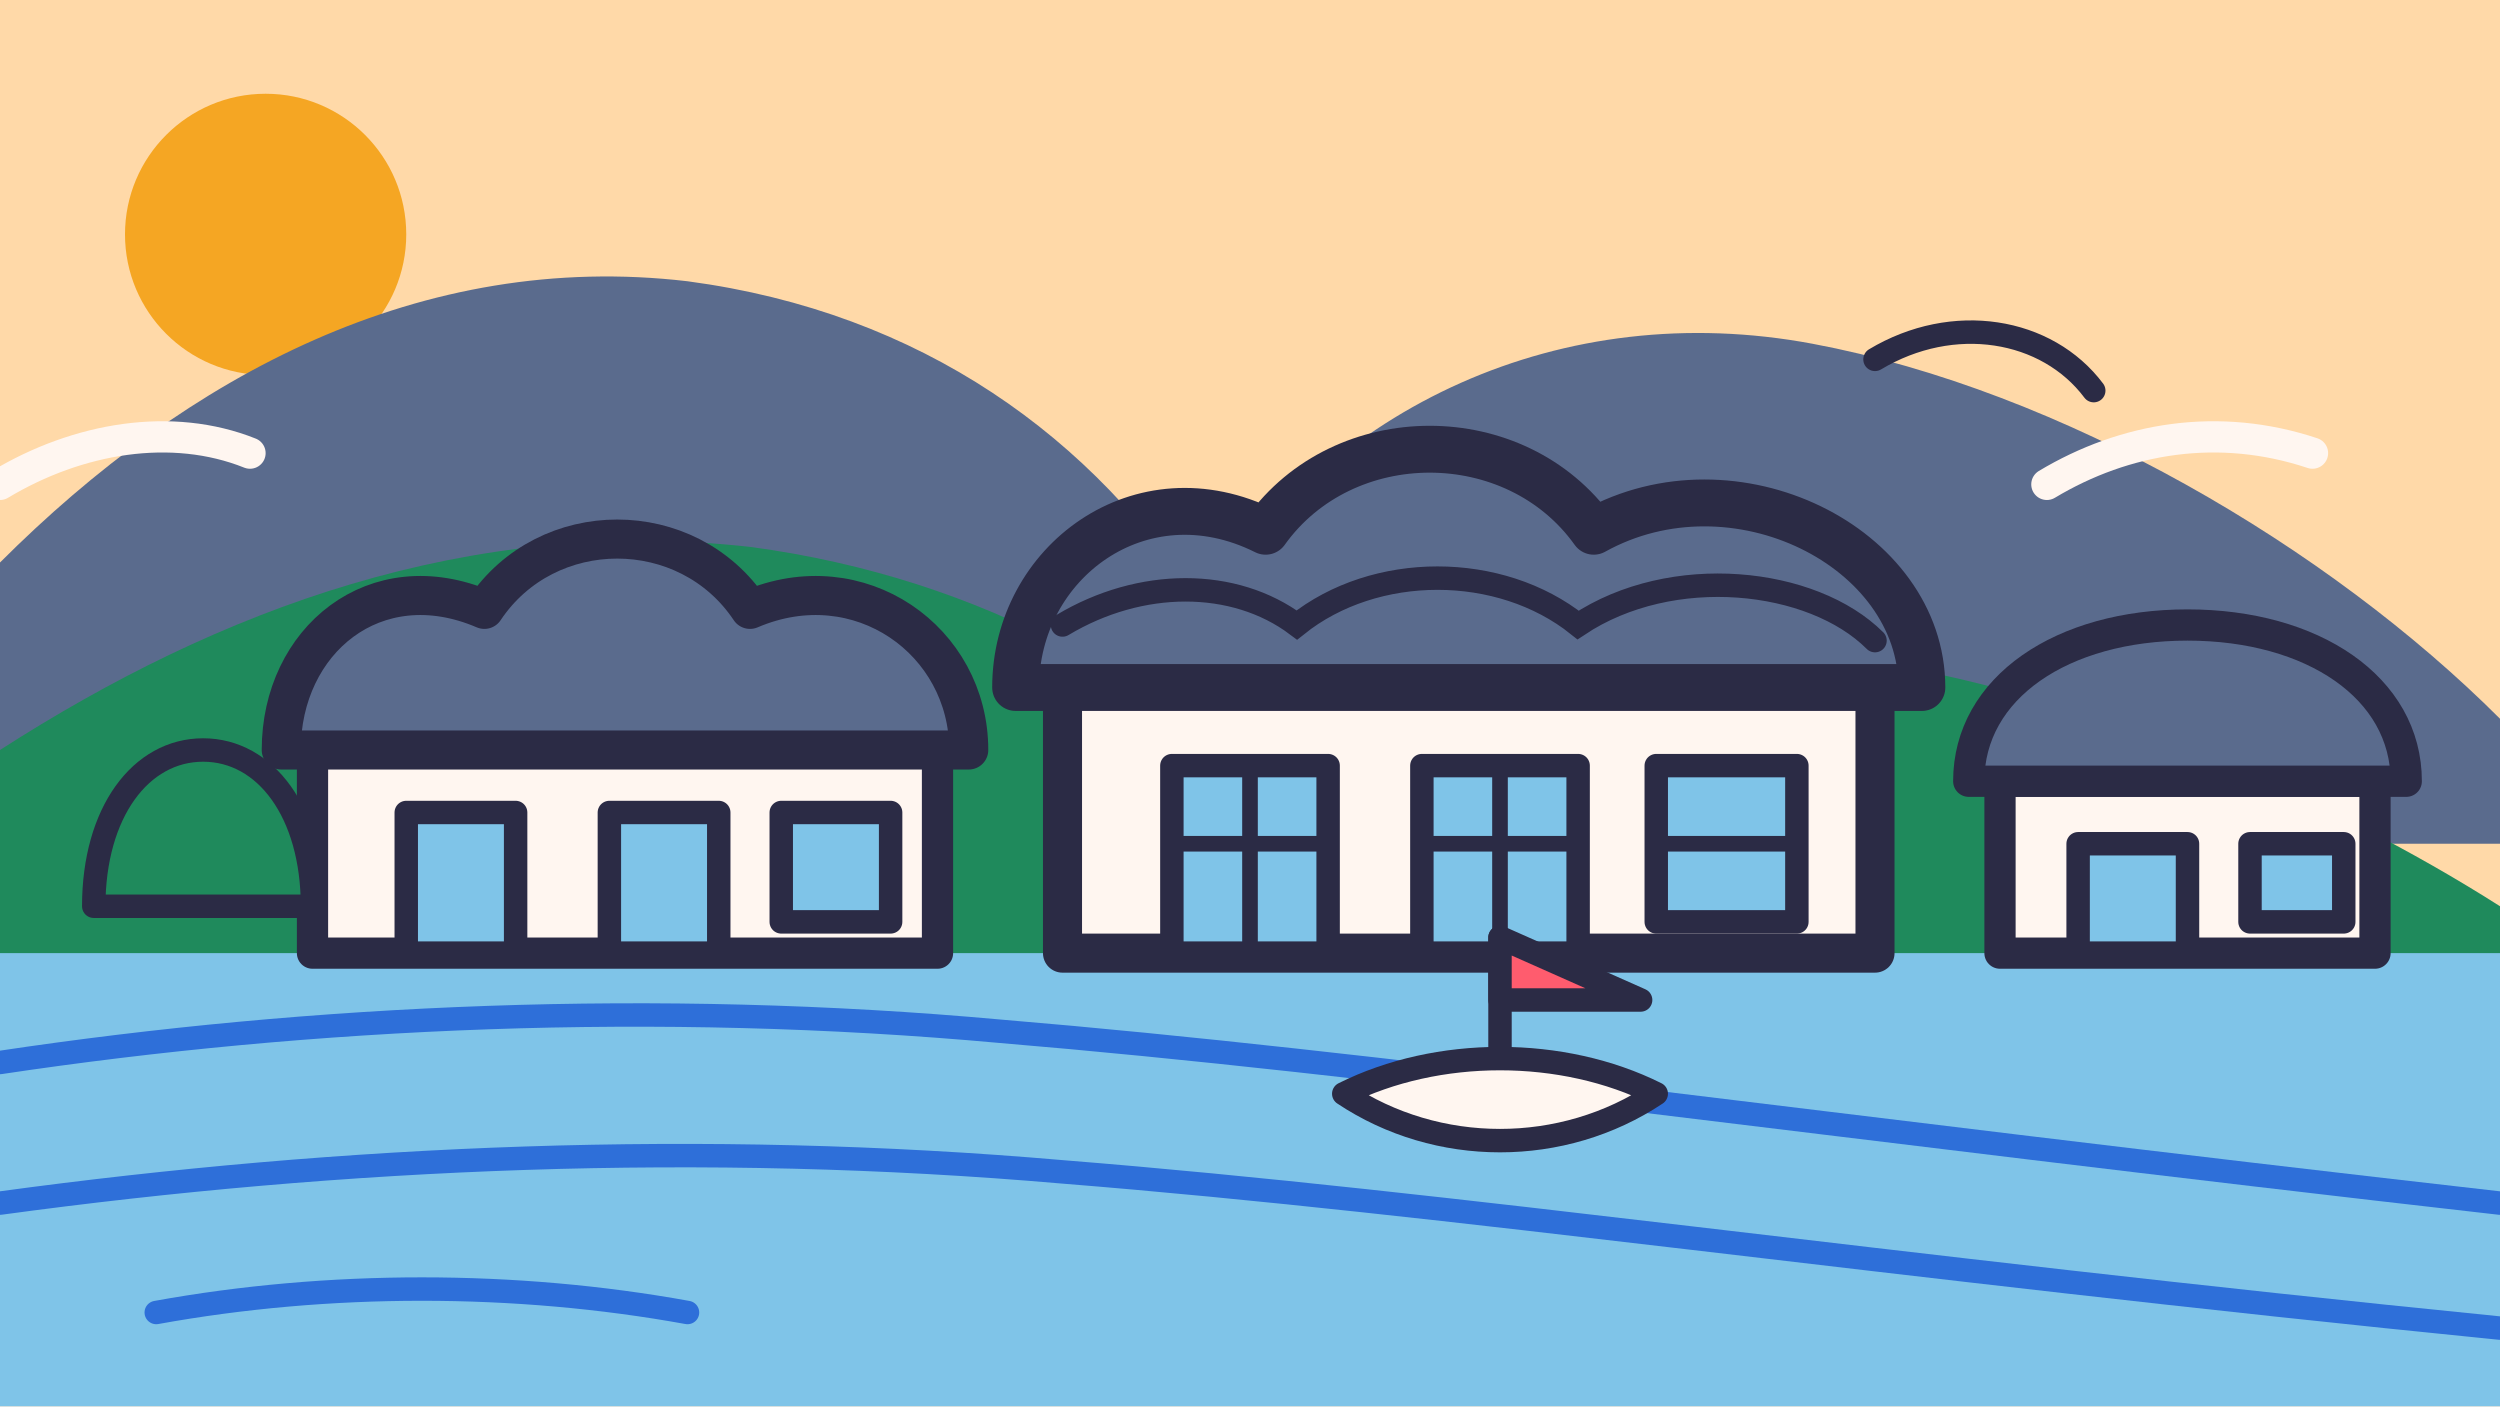
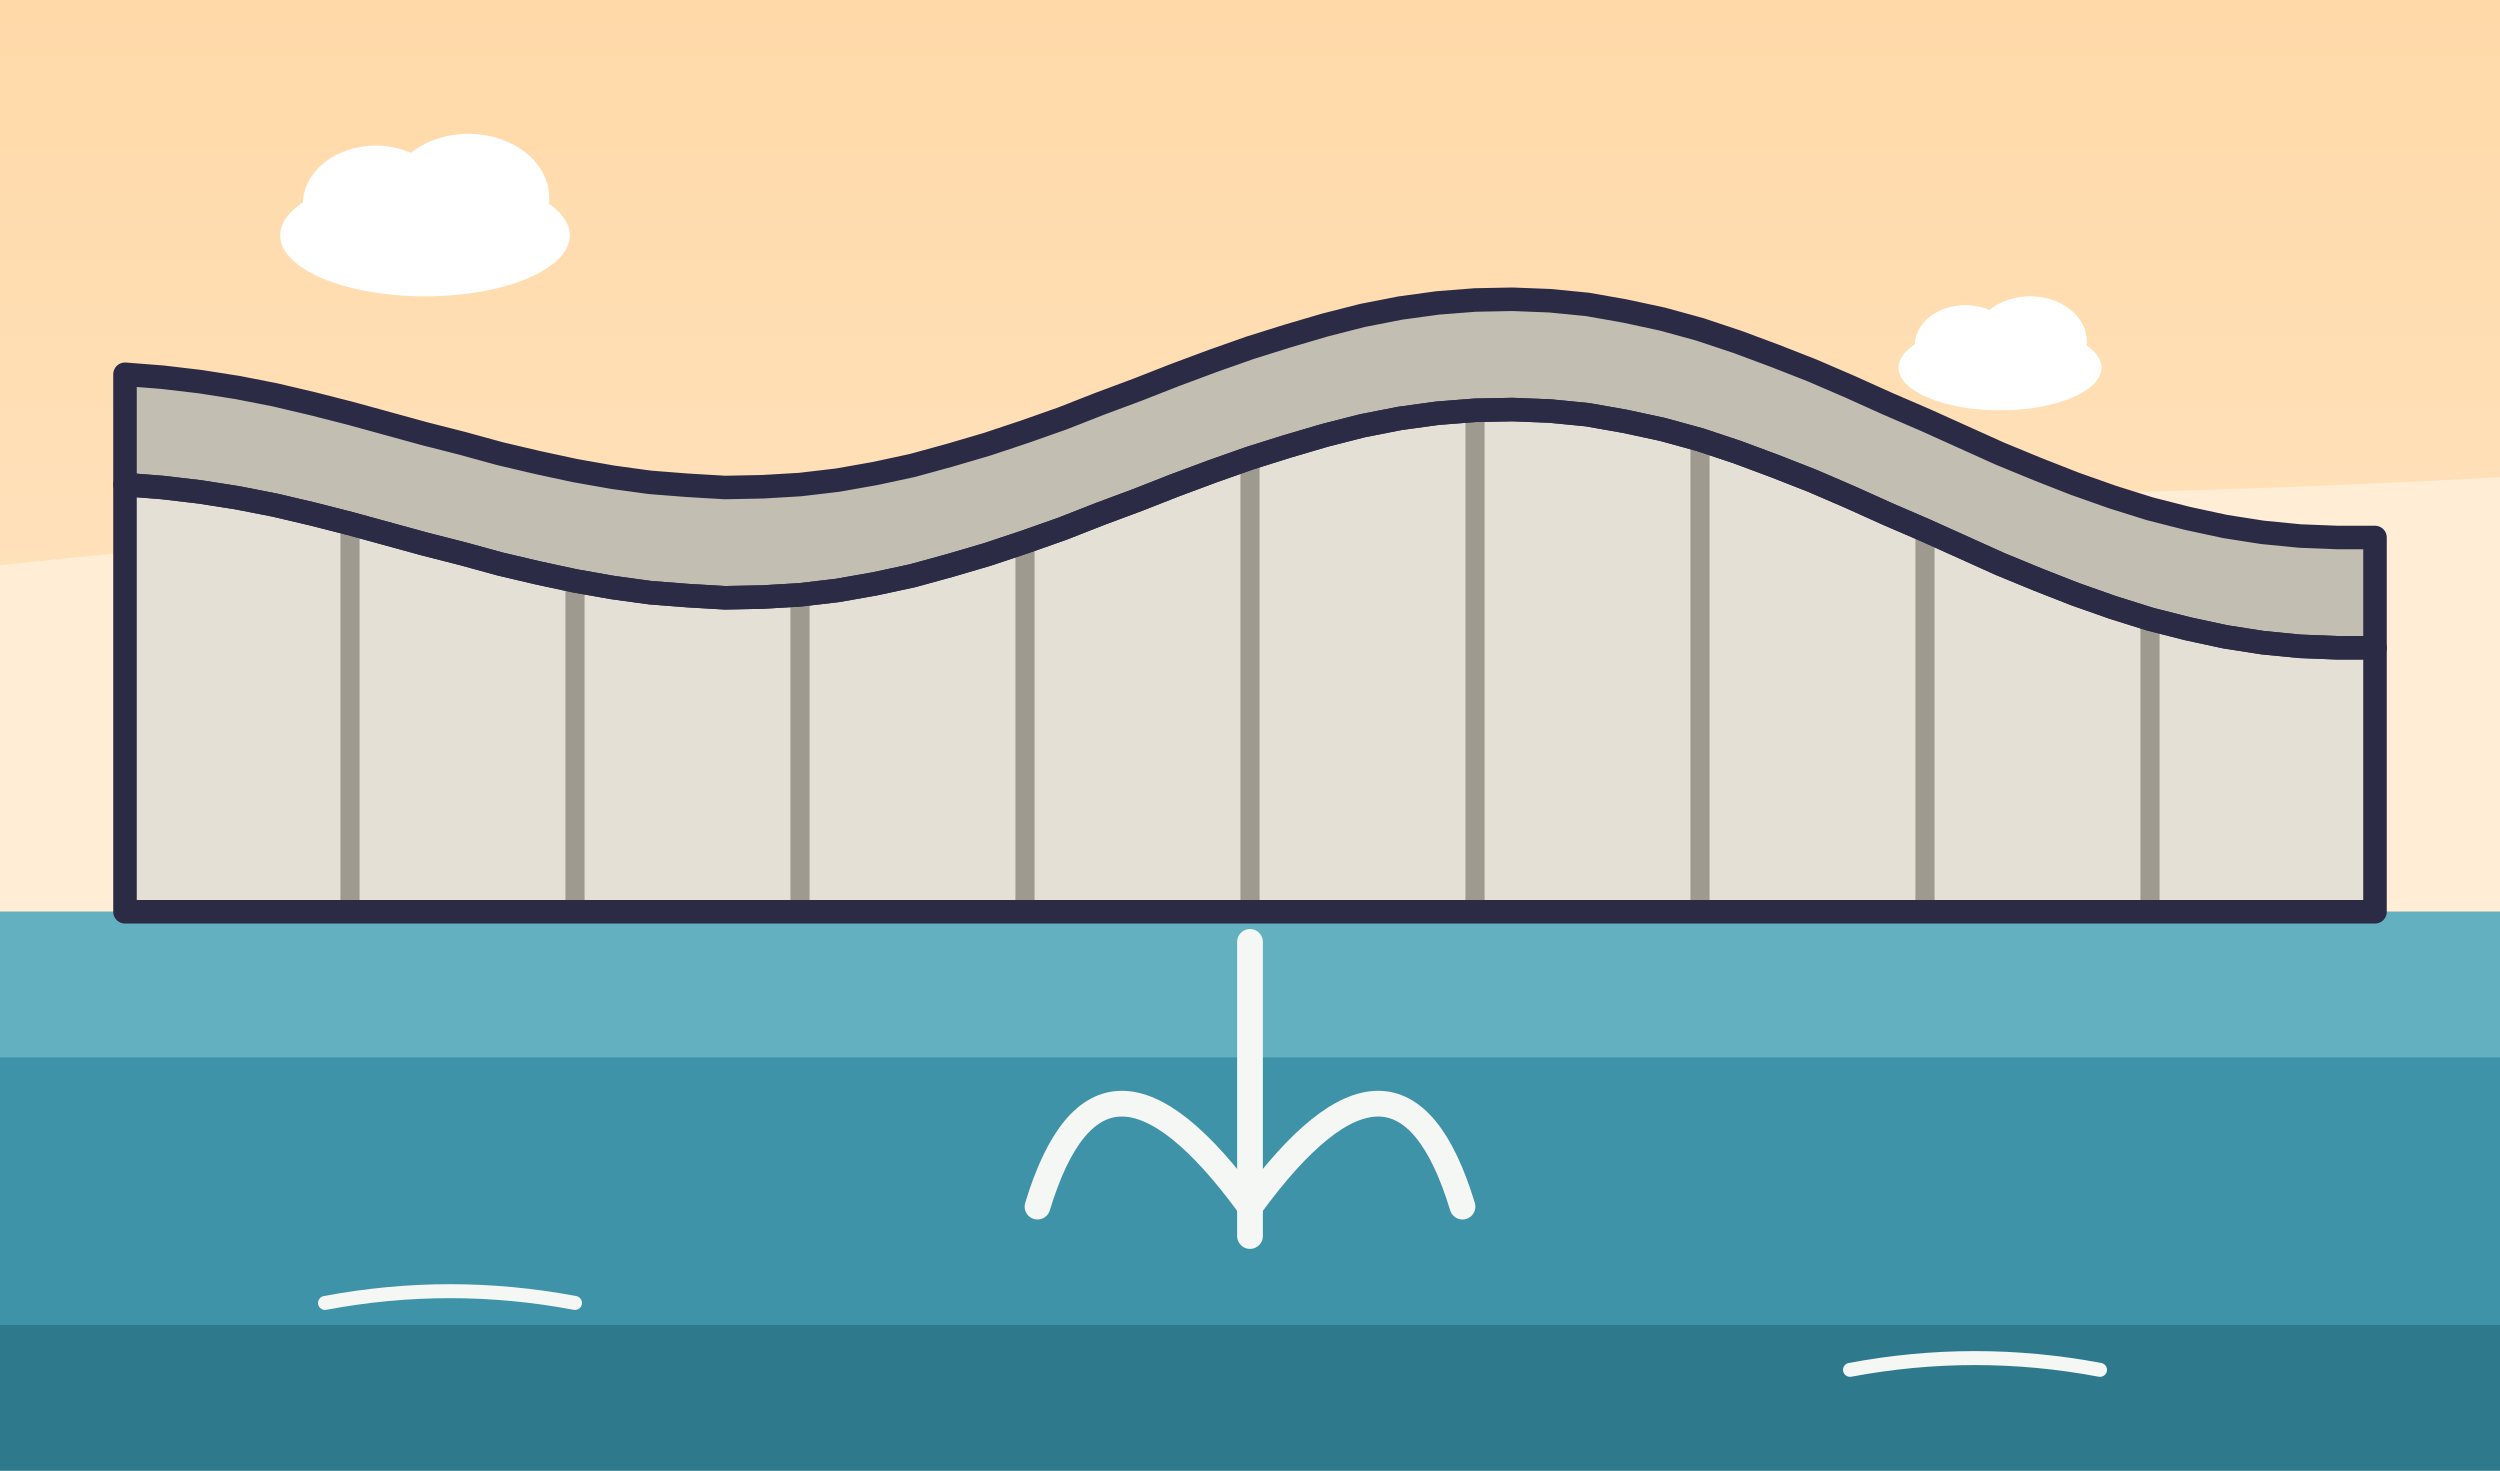
- <svg xmlns="http://www.w3.org/2000/svg" viewBox="0 0 320 180" width="320" height="180" role="img" aria-label="행주산성" data-landmark="haengjusanseong-fortress">
-   <rect x="0" y="0" width="320" height="180" fill="#FFD9A8" />
-   <circle cx="34" cy="30" r="18" fill="#F5A623" />
-   <path d="M0 72C24 48 54 32 88 36C118 40 140 56 154 78C170 52 200 38 232 44C264 50 298 70 320 92V108H0Z" fill="#5A6B8D" />
-   <path d="M0 96C28 78 60 66 96 70C126 74 150 88 166 106C182 88 208 80 236 84C268 89 298 102 320 116V126H0Z" fill="#1F8A5C" />
-   <path d="M0 62C10 56 22 54 32 58" stroke="#FFF6F0" stroke-width="4" fill="none" stroke-linecap="round" />
-   <path d="M262 62C272 56 284 54 296 58" stroke="#FFF6F0" stroke-width="4" fill="none" stroke-linecap="round" />
-   <path d="M0 122H320V180H0Z" fill="#7FC4E8" />
-   <path d="M0 136C40 130 84 128 128 132C176 136 232 144 320 154" stroke="#2E6FD9" stroke-width="3" fill="none" stroke-linecap="round" />
-   <path d="M0 154C44 148 90 146 136 150C186 154 240 162 320 170" stroke="#2E6FD9" stroke-width="3" fill="none" stroke-linecap="round" />
-   <path d="M20 168C42 164 66 164 88 168" stroke="#2E6FD9" stroke-width="3" fill="none" stroke-linecap="round" />
-   <path d="M40 122V96H120V122Z" fill="#FFF6F0" stroke="#2B2B45" stroke-width="4" stroke-linejoin="round" />
-   <path d="M36 96C36 82 48 72 62 78C70 66 88 66 96 78C110 72 124 82 124 96Z" fill="#5A6B8D" stroke="#2B2B45" stroke-width="5" stroke-linejoin="round" />
-   <path d="M52 104H66V122H52ZM78 104H92V122H78ZM100 104H114V118H100Z" fill="#7FC4E8" stroke="#2B2B45" stroke-width="3" stroke-linejoin="round" />
-   <path d="M136 122V88H240V122Z" fill="#FFF6F0" stroke="#2B2B45" stroke-width="5" stroke-linejoin="round" />
-   <path d="M130 88C130 72 146 60 162 68C172 54 194 54 204 68C222 58 246 70 246 88Z" fill="#5A6B8D" stroke="#2B2B45" stroke-width="6" stroke-linejoin="round" />
-   <path d="M136 80C146 74 158 74 166 80C176 72 192 72 202 80C214 72 232 74 240 82" stroke="#2B2B45" stroke-width="3" fill="none" stroke-linecap="round" />
-   <path d="M150 98H170V122H150ZM182 98H202V122H182ZM212 98H230V118H212Z" fill="#7FC4E8" stroke="#2B2B45" stroke-width="3" stroke-linejoin="round" />
-   <path d="M160 98V122M192 98V122" stroke="#2B2B45" stroke-width="2" fill="none" />
-   <path d="M150 108H170M182 108H202M212 108H230" stroke="#2B2B45" stroke-width="2" fill="none" />
-   <path d="M256 122V100H304V122Z" fill="#FFF6F0" stroke="#2B2B45" stroke-width="4" stroke-linejoin="round" />
-   <path d="M252 100C252 88 264 80 280 80C296 80 308 88 308 100Z" fill="#5A6B8D" stroke="#2B2B45" stroke-width="4" stroke-linejoin="round" />
-   <path d="M266 108H280V122H266ZM288 108H300V118H288Z" fill="#7FC4E8" stroke="#2B2B45" stroke-width="3" stroke-linejoin="round" />
-   <path d="M172 140C184 134 200 134 212 140C200 148 184 148 172 140Z" fill="#FFF6F0" stroke="#2B2B45" stroke-width="3" stroke-linejoin="round" />
-   <path d="M192 134V120" stroke="#2B2B45" stroke-width="3" stroke-linecap="round" />
-   <path d="M192 120L210 128H192Z" fill="#FF5C6E" stroke="#2B2B45" stroke-width="3" stroke-linejoin="round" />
-   <path d="M12 116C12 104 18 96 26 96C34 96 40 104 40 116Z" fill="#1F8A5C" stroke="#2B2B45" stroke-width="3" stroke-linejoin="round" />
-   <path d="M240 46C250 40 262 42 268 50" stroke="#2B2B45" stroke-width="3" fill="none" stroke-linecap="round" />
+ <svg xmlns="http://www.w3.org/2000/svg" viewBox="0 0 340 200" width="340" height="200" role="img" aria-label="킨텍스 물결 지붕" data-landmark="haengjusanseong-fortress">
+   <defs>
+     <linearGradient id="sky" x1="0" y1="0" x2="0" y2="1">
+       <stop offset="0" stop-color="#FFD9A8" />
+       <stop offset="1" stop-color="#FFEDD6" />
+     </linearGradient>
+   </defs>
+   <rect width="340" height="200" fill="url(#sky)" />
+   <path d="M0,76.9 C95.2,65.9 231.2,70.9 340,64.9 L340,124.0 L0,124.0 Z" fill="#FFEDD6" opacity="1" />
+   <g fill="#FFFFFF">
+     <ellipse cx="57.8" cy="32.0" rx="19.7" ry="8.3" />
+     <ellipse cx="51.1" cy="27.7" rx="9.9" ry="7.9" />
+     <ellipse cx="63.7" cy="26.9" rx="11.0" ry="8.7" />
+   </g>
+   <g fill="#FFFFFF">
+     <ellipse cx="272.0" cy="50.0" rx="13.8" ry="5.8" />
+     <ellipse cx="267.3" cy="47.0" rx="6.9" ry="5.5" />
+     <ellipse cx="276.1" cy="46.4" rx="7.7" ry="6.1" />
+   </g>
+   <rect y="124.0" width="340" height="76.0" fill="#3E93A8" />
+   <rect y="124.0" width="340" height="19.8" fill="#63B0C0" />
+   <rect y="180.2" width="340" height="19.8" fill="#2E7A8C" />
+   <path d="M17.0,65.9 L22.1,66.3 L27.2,66.9 L32.3,67.7 L37.4,68.7 L42.5,69.9 L47.6,71.2 L52.7,72.6 L57.8,74.0 L62.9,75.3 L68.0,76.7 L73.1,77.9 L78.2,79.0 L83.3,79.9 L88.4,80.6 L93.5,81.0 L98.6,81.3 L103.7,81.2 L108.8,80.9 L113.9,80.3 L119.0,79.4 L124.1,78.3 L129.2,76.9 L134.3,75.4 L139.4,73.7 L144.5,71.9 L149.6,69.9 L154.7,68.0 L159.8,66.0 L164.9,64.1 L170.0,62.3 L175.1,60.7 L180.2,59.2 L185.3,57.9 L190.4,56.9 L195.5,56.2 L200.6,55.8 L205.7,55.7 L210.8,55.9 L215.9,56.4 L221.0,57.3 L226.1,58.4 L231.2,59.8 L236.3,61.5 L241.4,63.4 L246.5,65.4 L251.6,67.6 L256.7,69.9 L261.8,72.1 L266.9,74.4 L272.0,76.7 L277.1,78.8 L282.2,80.8 L287.3,82.6 L292.4,84.2 L297.5,85.5 L302.6,86.6 L307.7,87.4 L312.8,87.9 L317.9,88.1 L323.0,88.1 L323.0,124.0 L17.0,124.0 Z" fill="#E4E0D6" />
+   <g fill="none" stroke="#9E9A90" stroke-width="2.6">
+     <path d="M47.6,71.2 L47.6,124.0" />
+     <path d="M78.2,79.0 L78.2,124.0" />
+     <path d="M108.8,80.9 L108.8,124.0" />
+     <path d="M139.4,73.7 L139.4,124.0" />
+     <path d="M170.0,62.3 L170.0,124.0" />
+     <path d="M200.6,55.8 L200.6,124.0" />
+     <path d="M231.2,59.8 L231.2,124.0" />
+     <path d="M261.8,72.1 L261.8,124.0" />
+     <path d="M292.4,84.2 L292.4,124.0" />
+   </g>
+   <path d="M17.0,50.9 L22.1,51.3 L27.2,51.9 L32.3,52.7 L37.4,53.7 L42.5,54.9 L47.6,56.2 L52.7,57.6 L57.8,59.0 L62.9,60.3 L68.0,61.7 L73.1,62.9 L78.2,64.0 L83.3,64.9 L88.4,65.6 L93.5,66.0 L98.6,66.3 L103.7,66.2 L108.8,65.9 L113.9,65.3 L119.0,64.4 L124.1,63.3 L129.2,61.9 L134.3,60.4 L139.4,58.7 L144.5,56.9 L149.6,54.9 L154.7,53.0 L159.8,51.0 L164.9,49.1 L170.0,47.3 L175.1,45.7 L180.2,44.2 L185.3,42.9 L190.4,41.9 L195.5,41.2 L200.6,40.8 L205.7,40.7 L210.8,40.9 L215.9,41.4 L221.0,42.3 L226.1,43.4 L231.2,44.8 L236.3,46.5 L241.4,48.4 L246.5,50.4 L251.6,52.6 L256.7,54.9 L261.8,57.1 L266.9,59.4 L272.0,61.7 L277.1,63.8 L282.2,65.8 L287.3,67.6 L292.4,69.2 L297.5,70.5 L302.6,71.6 L307.7,72.4 L312.8,72.9 L317.9,73.1 L323.0,73.1 L323.0,88.1 L317.9,88.1 L312.8,87.9 L307.7,87.4 L302.6,86.6 L297.5,85.5 L292.4,84.2 L287.3,82.6 L282.2,80.8 L277.1,78.8 L272.0,76.7 L266.9,74.4 L261.8,72.1 L256.7,69.9 L251.6,67.6 L246.5,65.4 L241.4,63.4 L236.3,61.5 L231.2,59.8 L226.1,58.4 L221.0,57.3 L215.9,56.4 L210.8,55.9 L205.7,55.7 L200.6,55.8 L195.5,56.2 L190.4,56.9 L185.3,57.9 L180.2,59.2 L175.1,60.7 L170.0,62.3 L164.9,64.1 L159.8,66.0 L154.7,68.0 L149.6,69.9 L144.5,71.9 L139.4,73.7 L134.3,75.4 L129.2,76.9 L124.1,78.3 L119.0,79.4 L113.9,80.3 L108.8,80.9 L103.7,81.2 L98.6,81.3 L93.5,81.0 L88.4,80.6 L83.3,79.9 L78.2,79.0 L73.1,77.9 L68.0,76.7 L62.9,75.3 L57.8,74.0 L52.7,72.6 L47.6,71.2 L42.5,69.9 L37.4,68.7 L32.3,67.7 L27.2,66.9 L22.1,66.3 L17.0,65.9 Z" fill="#C3BEB2" />
+   <g fill="none" stroke="#F5F7F5" stroke-width="3.5" stroke-linecap="round">
+     <path d="M170.0,168.1 L170.0,128.1" />
+     <path d="M170.0,164.1 Q149.6,136.1 141.1,164.1" />
+     <path d="M170.0,164.1 Q190.4,136.1 198.9,164.1" />
+   </g>
+   <g fill="none" stroke="#F5F7F5" stroke-width="1.9" stroke-linecap="round">
+     <path d="M44.2,177.2 q17.0,-3.2 34.0,0" />
+     <path d="M251.6,186.3 q17.0,-3.2 34.0,0" />
+   </g>
+   <g fill="none" stroke="#2B2B45" stroke-width="3.2" stroke-linejoin="round" stroke-linecap="round">
+     <path d="M17.0,65.9 L22.1,66.3 L27.2,66.9 L32.3,67.7 L37.4,68.7 L42.5,69.9 L47.6,71.2 L52.7,72.6 L57.8,74.0 L62.9,75.3 L68.0,76.7 L73.1,77.9 L78.2,79.0 L83.3,79.9 L88.4,80.6 L93.5,81.0 L98.6,81.3 L103.7,81.2 L108.8,80.9 L113.9,80.3 L119.0,79.4 L124.1,78.3 L129.2,76.9 L134.3,75.4 L139.4,73.7 L144.5,71.9 L149.6,69.9 L154.7,68.0 L159.8,66.0 L164.9,64.1 L170.0,62.3 L175.1,60.7 L180.2,59.2 L185.3,57.9 L190.4,56.9 L195.5,56.2 L200.6,55.8 L205.7,55.7 L210.8,55.9 L215.9,56.4 L221.0,57.3 L226.1,58.4 L231.2,59.8 L236.3,61.5 L241.4,63.4 L246.5,65.4 L251.6,67.6 L256.7,69.9 L261.8,72.1 L266.9,74.4 L272.0,76.7 L277.1,78.8 L282.2,80.8 L287.3,82.6 L292.4,84.2 L297.5,85.5 L302.6,86.6 L307.7,87.4 L312.8,87.9 L317.9,88.1 L323.0,88.1 L323.0,124.0 L17.0,124.0 Z" />
+     <path d="M17.0,50.9 L22.1,51.3 L27.2,51.9 L32.3,52.7 L37.4,53.7 L42.5,54.9 L47.6,56.2 L52.7,57.6 L57.8,59.0 L62.9,60.3 L68.0,61.7 L73.1,62.9 L78.2,64.0 L83.3,64.9 L88.4,65.6 L93.5,66.0 L98.6,66.3 L103.7,66.2 L108.8,65.9 L113.9,65.3 L119.0,64.4 L124.1,63.3 L129.2,61.9 L134.3,60.4 L139.4,58.7 L144.5,56.9 L149.6,54.9 L154.7,53.0 L159.8,51.0 L164.9,49.1 L170.0,47.3 L175.1,45.7 L180.2,44.2 L185.3,42.9 L190.4,41.9 L195.5,41.2 L200.6,40.8 L205.7,40.7 L210.8,40.9 L215.9,41.4 L221.0,42.3 L226.1,43.4 L231.2,44.8 L236.3,46.5 L241.4,48.4 L246.5,50.4 L251.6,52.6 L256.7,54.9 L261.8,57.1 L266.9,59.4 L272.0,61.7 L277.1,63.8 L282.2,65.8 L287.3,67.6 L292.4,69.2 L297.5,70.5 L302.6,71.6 L307.7,72.4 L312.8,72.9 L317.9,73.1 L323.0,73.1 L323.0,88.1 L317.9,88.1 L312.8,87.9 L307.7,87.4 L302.6,86.6 L297.5,85.5 L292.4,84.2 L287.3,82.6 L282.2,80.8 L277.1,78.8 L272.0,76.7 L266.9,74.4 L261.8,72.1 L256.7,69.9 L251.6,67.6 L246.5,65.4 L241.4,63.4 L236.3,61.5 L231.2,59.8 L226.1,58.4 L221.0,57.3 L215.9,56.4 L210.8,55.9 L205.7,55.7 L200.6,55.8 L195.5,56.2 L190.4,56.9 L185.3,57.9 L180.2,59.2 L175.1,60.7 L170.0,62.3 L164.9,64.1 L159.8,66.0 L154.7,68.0 L149.6,69.9 L144.5,71.9 L139.4,73.7 L134.3,75.4 L129.2,76.9 L124.1,78.3 L119.0,79.4 L113.9,80.3 L108.8,80.9 L103.7,81.2 L98.6,81.3 L93.5,81.0 L88.4,80.6 L83.3,79.9 L78.2,79.0 L73.1,77.9 L68.0,76.7 L62.9,75.3 L57.8,74.0 L52.7,72.6 L47.6,71.2 L42.5,69.9 L37.4,68.7 L32.3,67.7 L27.2,66.9 L22.1,66.3 L17.0,65.9 Z" />
+   </g>
</svg>
